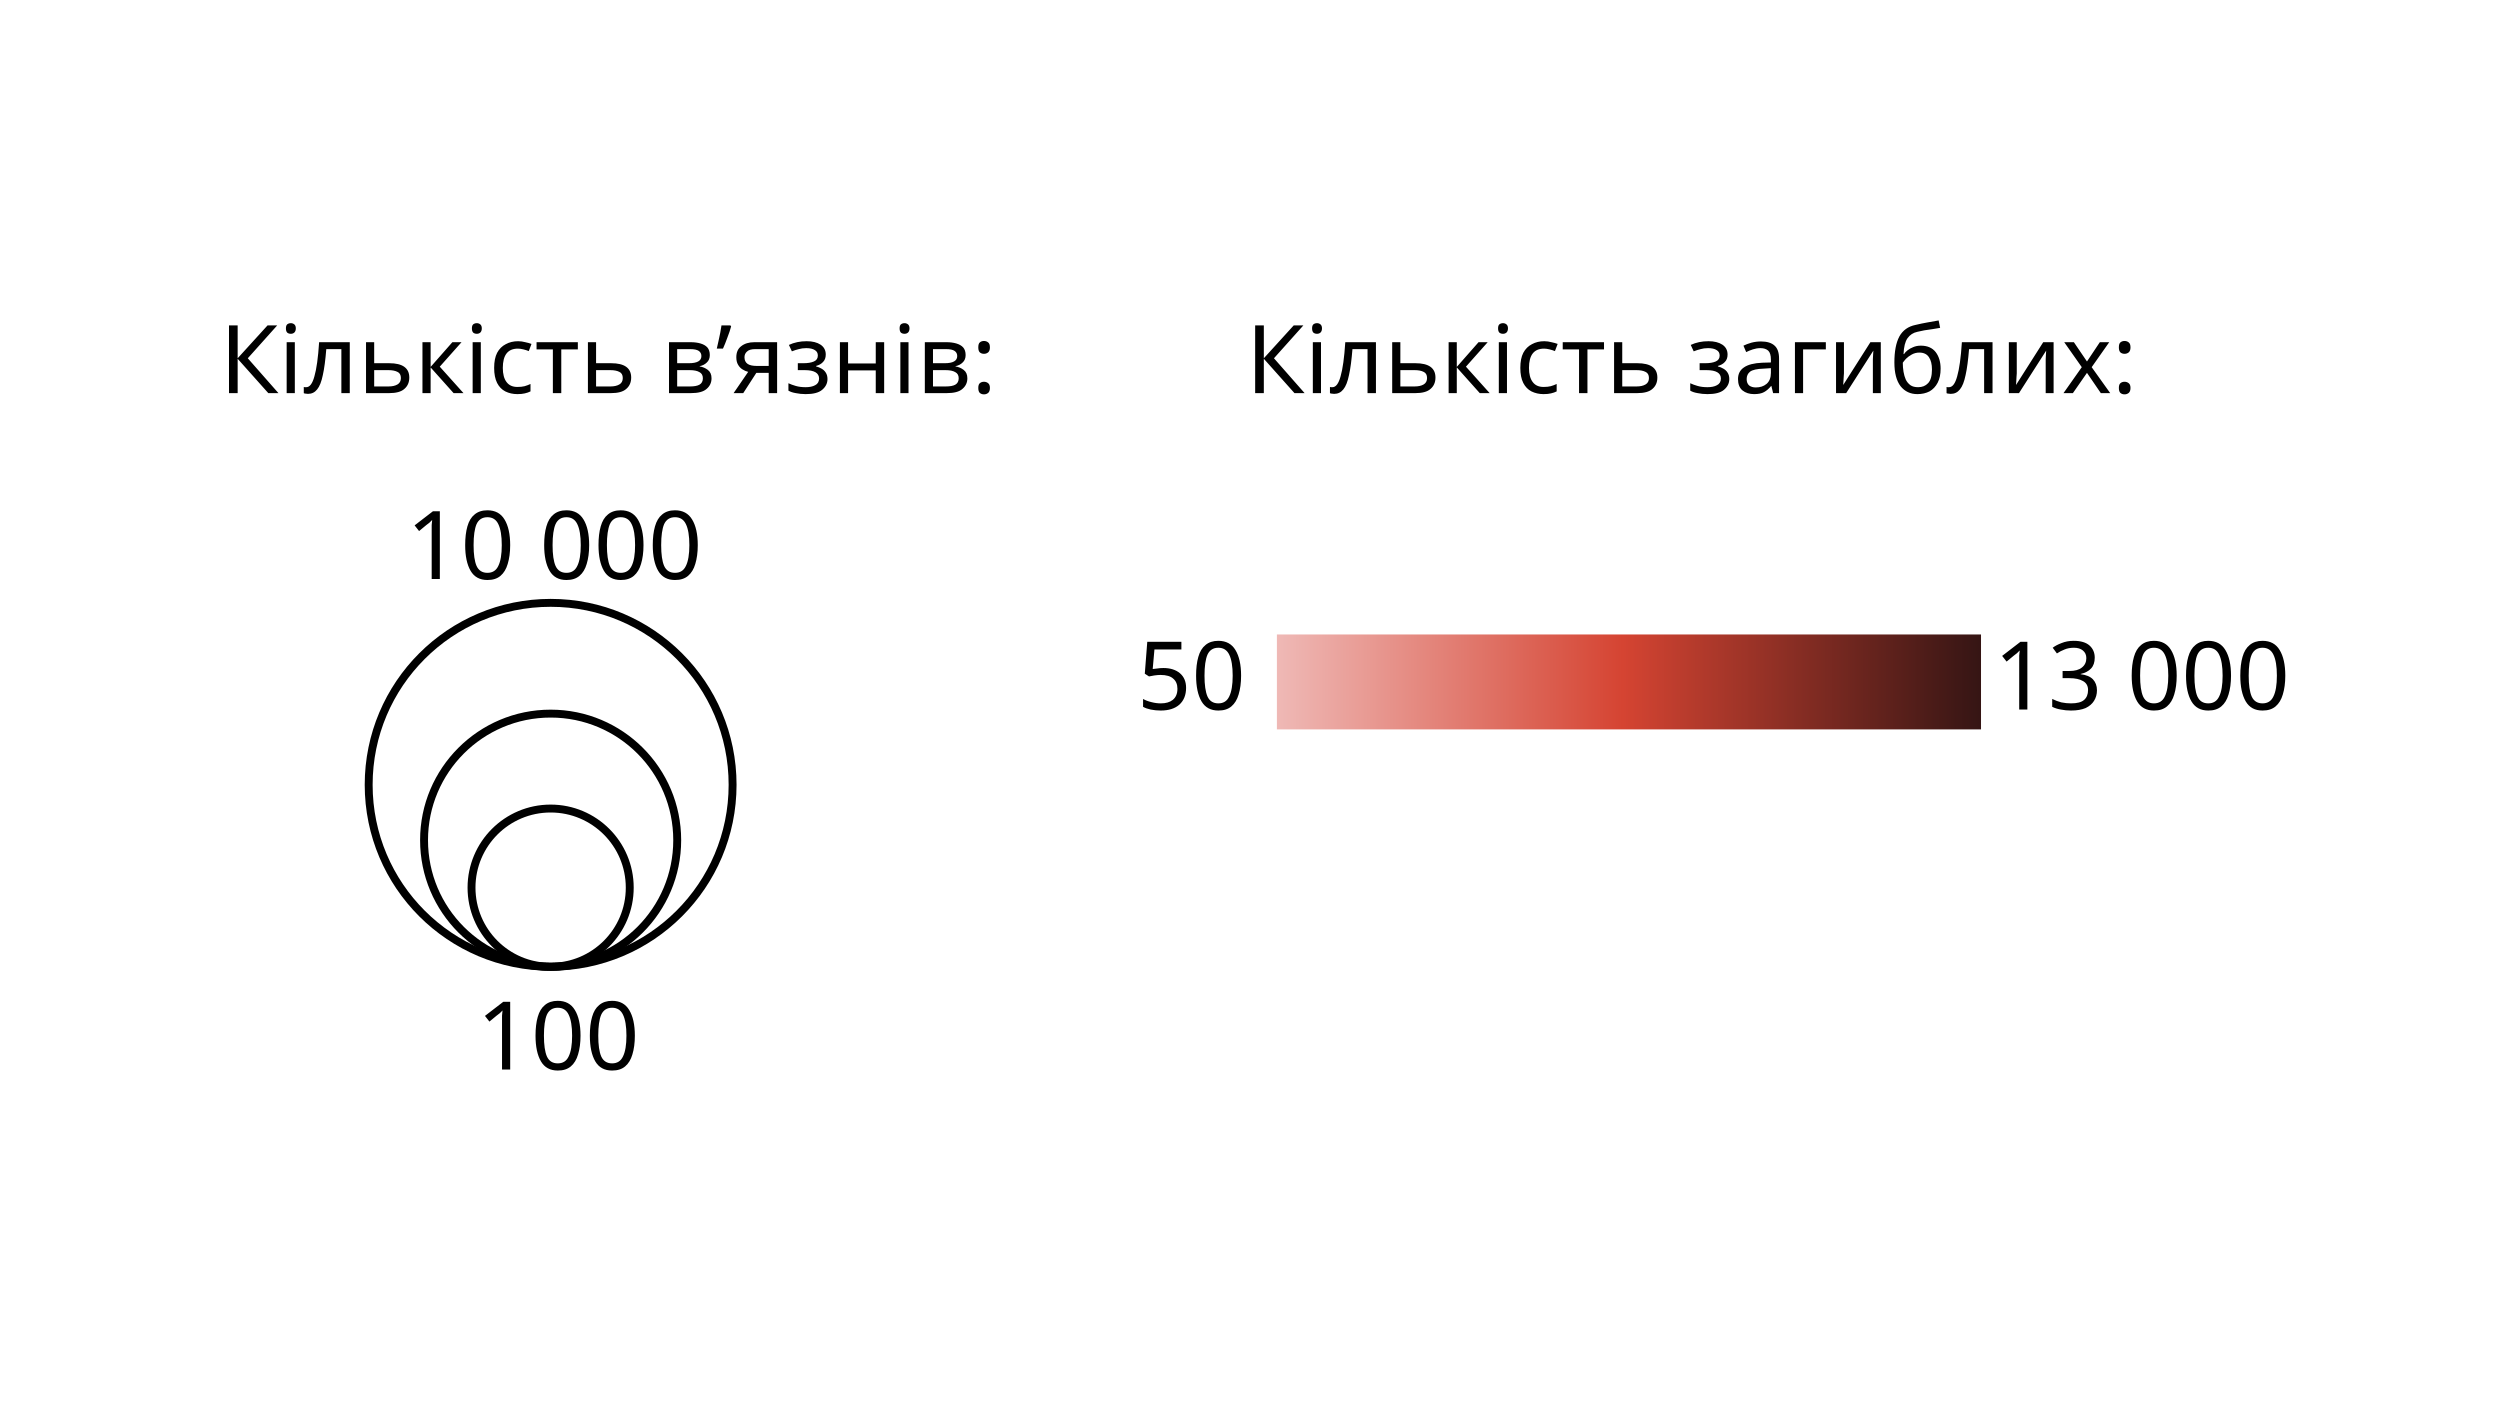
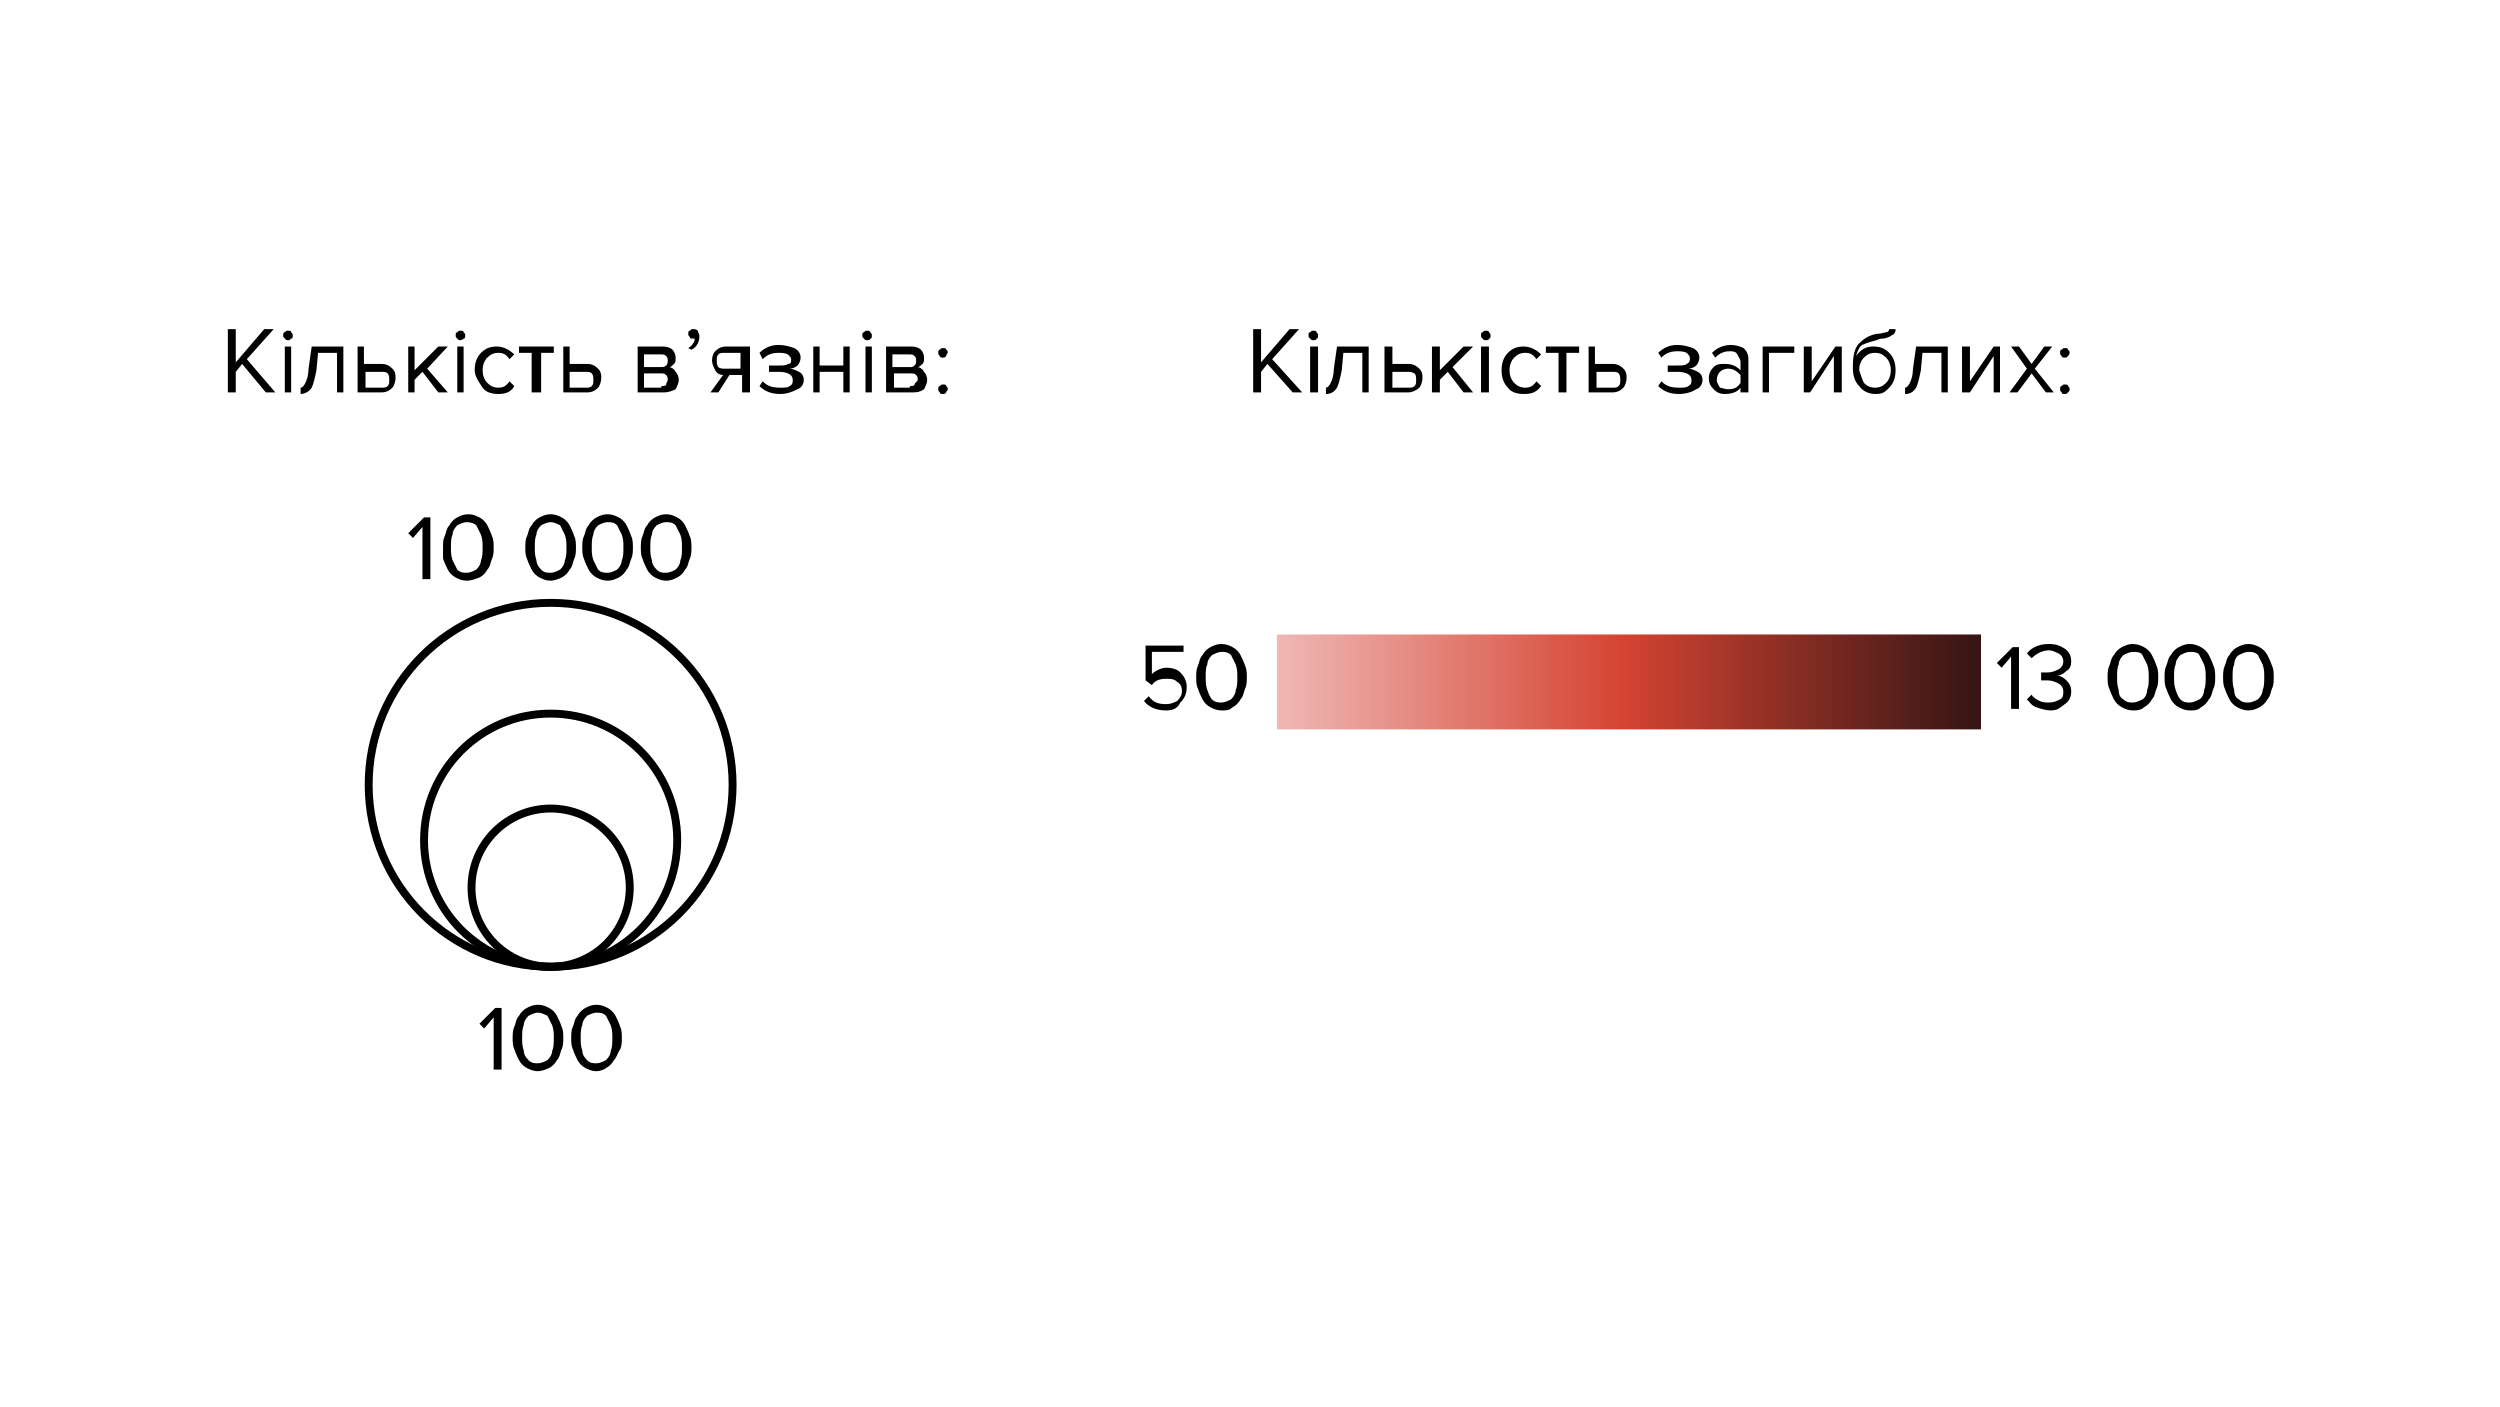
<svg xmlns="http://www.w3.org/2000/svg" xmlns:xlink="http://www.w3.org/1999/xlink" version="1.1" id="Layer_1" x="0px" y="0px" viewBox="0 0 158 88.9" style="enable-background:new 0 0 158 88.9;" xml:space="preserve">
  <style type="text/css">
	.st0{clip-path:url(#SVGID_2_);fill:none;stroke:#000000;stroke-width:0.5;}
- 	.st1{font-family:'ProximaNova-Regular';}
- 	.st2{font-size:6px;}
- 	.st3{clip-path:url(#SVGID_4_);fill:url(#SVGID_5_);}
+ 	.st1{clip-path:url(#SVGID_4_);fill:none;stroke:#000000;stroke-width:0.5;}
+ 	.st2{clip-path:url(#SVGID_6_);fill:none;stroke:#000000;stroke-width:0.5;}
+ 	.st3{enable-background:new    ;}
+ 	.st4{clip-path:url(#SVGID_8_);fill:url(#SVGID_9_);}
</style>
  <g>
-     <defs>
-       <rect id="SVGID_1_" x="1.8" y="13.1" width="154.4" height="57.1" />
-     </defs>
-     <clipPath id="SVGID_2_">
-       <use xlink:href="#SVGID_1_" style="overflow:visible;" />
-     </clipPath>
-     <circle class="st0" cx="34.8" cy="56.1" r="5" />
-     <circle class="st0" cx="34.8" cy="53.1" r="8" />
-     <circle class="st0" cx="34.8" cy="49.6" r="11.5" />
+     <g>
+       <defs>
+         <rect id="SVGID_1_" x="1.8" y="13.1" width="154.4" height="57.1" />
+       </defs>
+       <clipPath id="SVGID_2_">
+         <use xlink:href="#SVGID_1_" style="overflow:visible;" />
+       </clipPath>
+       <circle class="st0" cx="34.8" cy="56.1" r="5" />
+     </g>
+     <g>
+       <defs>
+         <rect id="SVGID_3_" x="1.8" y="13.1" width="154.4" height="57.1" />
+       </defs>
+       <clipPath id="SVGID_4_">
+         <use xlink:href="#SVGID_3_" style="overflow:visible;" />
+       </clipPath>
+       <circle class="st1" cx="34.8" cy="53.1" r="8" />
+     </g>
+     <g>
+       <defs>
+         <rect id="SVGID_5_" x="1.8" y="13.1" width="154.4" height="57.1" />
+       </defs>
+       <clipPath id="SVGID_6_">
+         <use xlink:href="#SVGID_5_" style="overflow:visible;" />
+       </clipPath>
+       <circle class="st2" cx="34.8" cy="49.6" r="11.5" />
+     </g>
  </g>
-   <text transform="matrix(1 0 0 1 30.1188 67.5958)" class="st1 st2">100</text>
-   <text transform="matrix(1 0 0 1 25.673 36.5939)" class="st1 st2">10 000</text>
-   <text transform="matrix(1 0 0 1 13.8946 24.8458)" class="st1 st2">Кількість в’язнів:</text>
-   <text transform="matrix(1 0 0 1 78.7486 24.8458)" class="st1 st2">Кількість загиблих:</text>
-   <text transform="matrix(1 0 0 1 71.8668 44.8439)" class="st1 st2">50</text>
-   <text transform="matrix(1 0 0 1 126.0045 44.8439)" class="st1 st2">13 000</text>
+   <g class="st3">
+     <path d="M31.7,67.6h-0.5v-3.3l-0.6,0.7l-0.3-0.3l1-1h0.4V67.6z" />
+     <path d="M34,67.7c-0.3,0-0.5-0.1-0.7-0.2c-0.2-0.1-0.4-0.3-0.5-0.5c-0.1-0.2-0.2-0.4-0.3-0.7c-0.1-0.2-0.1-0.5-0.1-0.7   s0-0.5,0.1-0.7c0.1-0.2,0.1-0.5,0.3-0.7c0.1-0.2,0.3-0.4,0.5-0.5c0.2-0.1,0.4-0.2,0.7-0.2c0.3,0,0.5,0.1,0.7,0.2   c0.2,0.1,0.4,0.3,0.5,0.5c0.1,0.2,0.2,0.4,0.3,0.7c0.1,0.2,0.1,0.5,0.1,0.7s0,0.5-0.1,0.7c-0.1,0.2-0.1,0.5-0.3,0.7   c-0.1,0.2-0.3,0.4-0.5,0.5C34.5,67.6,34.2,67.7,34,67.7z M33.4,67c0.2,0.2,0.4,0.2,0.6,0.2c0.2,0,0.4-0.1,0.6-0.2   c0.2-0.2,0.3-0.4,0.3-0.6c0.1-0.2,0.1-0.5,0.1-0.8s0-0.5-0.1-0.8c-0.1-0.2-0.2-0.4-0.3-0.6C34.4,64.1,34.2,64,34,64   c-0.2,0-0.4,0.1-0.6,0.2c-0.2,0.2-0.3,0.4-0.3,0.6C33,65,33,65.3,33,65.6s0,0.5,0.1,0.8C33.1,66.6,33.2,66.8,33.4,67z" />
+     <path d="M37.7,67.7c-0.3,0-0.5-0.1-0.7-0.2c-0.2-0.1-0.4-0.3-0.5-0.5c-0.1-0.2-0.2-0.4-0.3-0.7c-0.1-0.2-0.1-0.5-0.1-0.7   s0-0.5,0.1-0.7c0.1-0.2,0.1-0.5,0.3-0.7c0.1-0.2,0.3-0.4,0.5-0.5c0.2-0.1,0.4-0.2,0.7-0.2c0.3,0,0.5,0.1,0.7,0.2   c0.2,0.1,0.4,0.3,0.5,0.5c0.1,0.2,0.2,0.4,0.3,0.7c0.1,0.2,0.1,0.5,0.1,0.7s0,0.5-0.1,0.7C39,66.6,39,66.8,38.8,67   c-0.1,0.2-0.3,0.4-0.5,0.5C38.2,67.6,37.9,67.7,37.7,67.7z M37.1,67c0.2,0.2,0.4,0.2,0.6,0.2c0.2,0,0.4-0.1,0.6-0.2   c0.2-0.2,0.3-0.4,0.3-0.6c0.1-0.2,0.1-0.5,0.1-0.8s0-0.5-0.1-0.8c-0.1-0.2-0.2-0.4-0.3-0.6c-0.2-0.2-0.4-0.2-0.6-0.2   c-0.2,0-0.4,0.1-0.6,0.2c-0.2,0.2-0.3,0.4-0.3,0.6c-0.1,0.2-0.1,0.5-0.1,0.8s0,0.5,0.1,0.8C36.8,66.6,36.9,66.8,37.1,67z" />
+   </g>
+   <g class="st3">
+     <path d="M27.2,36.6h-0.5v-3.3l-0.6,0.7l-0.3-0.3l1-1h0.4V36.6z" />
+     <path d="M29.5,36.7c-0.3,0-0.5-0.1-0.7-0.2c-0.2-0.1-0.4-0.3-0.5-0.5c-0.1-0.2-0.2-0.4-0.3-0.7C28,35.1,28,34.9,28,34.6   s0-0.5,0.1-0.7c0.1-0.2,0.1-0.5,0.3-0.7c0.1-0.2,0.3-0.4,0.5-0.5c0.2-0.1,0.4-0.2,0.7-0.2c0.3,0,0.5,0.1,0.7,0.2   c0.2,0.1,0.4,0.3,0.5,0.5c0.1,0.2,0.2,0.4,0.3,0.7c0.1,0.2,0.1,0.5,0.1,0.7s0,0.5-0.1,0.7c-0.1,0.2-0.1,0.5-0.3,0.7   c-0.1,0.2-0.3,0.4-0.5,0.5C30,36.6,29.8,36.7,29.5,36.7z M28.9,36c0.2,0.2,0.4,0.2,0.6,0.2c0.2,0,0.4-0.1,0.6-0.2   c0.2-0.2,0.3-0.4,0.3-0.6c0.1-0.2,0.1-0.5,0.1-0.8s0-0.5-0.1-0.8c-0.1-0.2-0.2-0.4-0.3-0.6C30,33.1,29.8,33,29.5,33   c-0.2,0-0.4,0.1-0.6,0.2c-0.2,0.2-0.3,0.4-0.3,0.6c-0.1,0.2-0.1,0.5-0.1,0.8s0,0.5,0.1,0.8C28.7,35.6,28.8,35.8,28.9,36z" />
+     <path d="M34.8,36.7c-0.3,0-0.5-0.1-0.7-0.2c-0.2-0.1-0.4-0.3-0.5-0.5c-0.1-0.2-0.2-0.4-0.3-0.7c-0.1-0.2-0.1-0.5-0.1-0.7   s0-0.5,0.1-0.7c0.1-0.2,0.1-0.5,0.3-0.7c0.1-0.2,0.3-0.4,0.5-0.5c0.2-0.1,0.4-0.2,0.7-0.2c0.3,0,0.5,0.1,0.7,0.2   c0.2,0.1,0.4,0.3,0.5,0.5c0.1,0.2,0.2,0.4,0.3,0.7c0.1,0.2,0.1,0.5,0.1,0.7s0,0.5-0.1,0.7c-0.1,0.2-0.1,0.5-0.3,0.7   c-0.1,0.2-0.3,0.4-0.5,0.5C35.3,36.6,35,36.7,34.8,36.7z M34.2,36c0.2,0.2,0.4,0.2,0.6,0.2c0.2,0,0.4-0.1,0.6-0.2   c0.2-0.2,0.3-0.4,0.3-0.6c0.1-0.2,0.1-0.5,0.1-0.8s0-0.5-0.1-0.8c-0.1-0.2-0.2-0.4-0.3-0.6C35.2,33.1,35,33,34.8,33   c-0.2,0-0.4,0.1-0.6,0.2c-0.2,0.2-0.3,0.4-0.3,0.6c-0.1,0.2-0.1,0.5-0.1,0.8s0,0.5,0.1,0.8C33.9,35.6,34,35.8,34.2,36z" />
+     <path d="M38.4,36.7c-0.3,0-0.5-0.1-0.7-0.2c-0.2-0.1-0.4-0.3-0.5-0.5c-0.1-0.2-0.2-0.4-0.3-0.7c-0.1-0.2-0.1-0.5-0.1-0.7   s0-0.5,0.1-0.7c0.1-0.2,0.1-0.5,0.3-0.7c0.1-0.2,0.3-0.4,0.5-0.5c0.2-0.1,0.4-0.2,0.7-0.2c0.3,0,0.5,0.1,0.7,0.2   c0.2,0.1,0.4,0.3,0.5,0.5c0.1,0.2,0.2,0.4,0.3,0.7c0.1,0.2,0.1,0.5,0.1,0.7s0,0.5-0.1,0.7c-0.1,0.2-0.1,0.5-0.3,0.7   c-0.1,0.2-0.3,0.4-0.5,0.5C38.9,36.6,38.7,36.7,38.4,36.7z M37.8,36c0.2,0.2,0.4,0.2,0.6,0.2c0.2,0,0.4-0.1,0.6-0.2   c0.2-0.2,0.3-0.4,0.3-0.6c0.1-0.2,0.1-0.5,0.1-0.8s0-0.5-0.1-0.8c-0.1-0.2-0.2-0.4-0.3-0.6c-0.2-0.2-0.4-0.2-0.6-0.2   c-0.2,0-0.4,0.1-0.6,0.2c-0.2,0.2-0.3,0.4-0.3,0.6c-0.1,0.2-0.1,0.5-0.1,0.8s0,0.5,0.1,0.8C37.6,35.6,37.7,35.8,37.8,36z" />
+     <path d="M42.1,36.7c-0.3,0-0.5-0.1-0.7-0.2c-0.2-0.1-0.4-0.3-0.5-0.5c-0.1-0.2-0.2-0.4-0.3-0.7c-0.1-0.2-0.1-0.5-0.1-0.7   s0-0.5,0.1-0.7c0.1-0.2,0.1-0.5,0.3-0.7c0.1-0.2,0.3-0.4,0.5-0.5c0.2-0.1,0.4-0.2,0.7-0.2c0.3,0,0.5,0.1,0.7,0.2   c0.2,0.1,0.4,0.3,0.5,0.5c0.1,0.2,0.2,0.4,0.3,0.7c0.1,0.2,0.1,0.5,0.1,0.7s0,0.5-0.1,0.7c-0.1,0.2-0.1,0.5-0.3,0.7   c-0.1,0.2-0.3,0.4-0.5,0.5C42.6,36.6,42.4,36.7,42.1,36.7z M41.5,36c0.2,0.2,0.4,0.2,0.6,0.2c0.2,0,0.4-0.1,0.6-0.2   c0.2-0.2,0.3-0.4,0.3-0.6c0.1-0.2,0.1-0.5,0.1-0.8s0-0.5-0.1-0.8c-0.1-0.2-0.2-0.4-0.3-0.6c-0.2-0.2-0.4-0.2-0.6-0.2   c-0.2,0-0.4,0.1-0.6,0.2c-0.2,0.2-0.3,0.4-0.3,0.6c-0.1,0.2-0.1,0.5-0.1,0.8s0,0.5,0.1,0.8C41.2,35.6,41.3,35.8,41.5,36z" />
+   </g>
+   <g class="st3">
+     <path d="M17.4,24.8h-0.6L15.3,23l-0.4,0.5v1.3h-0.5v-4h0.5v2.1l1.8-2.1h0.6l-1.7,1.9L17.4,24.8z" />
+     <path d="M18.2,21.5c-0.1,0-0.1,0-0.2-0.1c-0.1-0.1-0.1-0.1-0.1-0.2s0-0.2,0.1-0.2c0.1-0.1,0.1-0.1,0.2-0.1c0.1,0,0.2,0,0.2,0.1   c0.1,0.1,0.1,0.1,0.1,0.2s0,0.2-0.1,0.2C18.3,21.5,18.3,21.5,18.2,21.5z M18.4,24.8H18v-2.9h0.4V24.8z" />
+     <path d="M19,24.9v-0.4c0.1,0,0.2-0.1,0.3-0.3c0.1-0.2,0.2-0.5,0.2-0.9l0.2-1.4h2v2.9h-0.4v-2.5h-1.2L20,23.4   c-0.1,0.5-0.2,0.9-0.3,1.1C19.5,24.8,19.2,24.9,19,24.9z" />
+     <path d="M22.6,21.9h0.4v1.1h1.1c0.3,0,0.5,0.1,0.7,0.3c0.2,0.2,0.2,0.4,0.2,0.6s-0.1,0.5-0.2,0.6c-0.2,0.2-0.4,0.3-0.7,0.3h-1.5   V21.9z M24.1,23.5h-1v1h1c0.2,0,0.3,0,0.4-0.1c0.1-0.1,0.1-0.2,0.1-0.4c0-0.1,0-0.3-0.1-0.4C24.4,23.5,24.3,23.5,24.1,23.5z" />
+     <path d="M28.3,24.8h-0.6l-1-1.3L26.2,24v0.8h-0.4v-2.9h0.4v1.5l1.5-1.5h0.6L27,23.3L28.3,24.8z" />
+     <path d="M29.1,21.5c-0.1,0-0.1,0-0.2-0.1c-0.1-0.1-0.1-0.1-0.1-0.2s0-0.2,0.1-0.2c0.1-0.1,0.1-0.1,0.2-0.1c0.1,0,0.2,0,0.2,0.1   c0.1,0.1,0.1,0.1,0.1,0.2s0,0.2-0.1,0.2C29.2,21.5,29.1,21.5,29.1,21.5z M29.3,24.8h-0.4v-2.9h0.4V24.8z" />
+     <path d="M31.5,24.9c-0.4,0-0.8-0.1-1-0.4S30,23.8,30,23.4c0-0.4,0.1-0.8,0.4-1.1s0.6-0.4,1-0.4c0.4,0,0.8,0.2,1.1,0.5l-0.3,0.3   c-0.2-0.3-0.4-0.4-0.7-0.4c-0.3,0-0.5,0.1-0.7,0.3s-0.3,0.5-0.3,0.8s0.1,0.6,0.3,0.8c0.2,0.2,0.4,0.3,0.7,0.3s0.5-0.1,0.7-0.4   l0.3,0.3C32.3,24.8,31.9,24.9,31.5,24.9z" />
+     <path d="M34.1,24.8h-0.5v-2.5h-0.8v-0.4H35v0.4h-0.8V24.8z" />
+     <path d="M35.6,21.9H36v1.1h1.1c0.3,0,0.5,0.1,0.7,0.3c0.2,0.2,0.2,0.4,0.2,0.6s-0.1,0.5-0.2,0.6c-0.2,0.2-0.4,0.3-0.7,0.3h-1.5   V21.9z M37,23.5h-1v1h1c0.2,0,0.3,0,0.4-0.1c0.1-0.1,0.1-0.2,0.1-0.4c0-0.1,0-0.3-0.1-0.4C37.3,23.5,37.2,23.5,37,23.5z" />
+     <path d="M41.9,24.8h-1.6v-2.9h1.6c0.3,0,0.5,0.1,0.6,0.2c0.1,0.1,0.2,0.3,0.2,0.5c0,0.2,0,0.3-0.1,0.4c-0.1,0.1-0.2,0.2-0.3,0.2   c0.1,0,0.3,0.1,0.4,0.3c0.1,0.1,0.2,0.3,0.2,0.5c0,0.2-0.1,0.4-0.2,0.6C42.3,24.8,42.1,24.8,41.9,24.8z M41.8,23.2   c0.1,0,0.2,0,0.3-0.1c0.1-0.1,0.1-0.2,0.1-0.3c0-0.1,0-0.2-0.1-0.3c-0.1-0.1-0.2-0.1-0.3-0.1h-1.1v0.8H41.8z M41.8,24.4   c0.1,0,0.3,0,0.3-0.1s0.1-0.2,0.1-0.3c0-0.1,0-0.2-0.1-0.3s-0.2-0.1-0.3-0.1h-1.1v0.9H41.8z" />
+     <path d="M44.2,21.2c0,0.2,0,0.3-0.1,0.5s-0.2,0.3-0.4,0.4L43.5,22c0.1-0.1,0.2-0.1,0.3-0.3c0.1-0.1,0.1-0.2,0.1-0.3c0,0,0,0-0.1,0   c-0.1,0-0.2,0-0.2-0.1c-0.1-0.1-0.1-0.1-0.1-0.2s0-0.2,0.1-0.2c0.1-0.1,0.1-0.1,0.2-0.1c0.1,0,0.2,0,0.3,0.1   C44.1,21,44.2,21.1,44.2,21.2z" />
+     <path d="M45.4,24.8h-0.5l0.8-1.1c-0.2,0-0.4-0.1-0.5-0.3c-0.1-0.2-0.2-0.4-0.2-0.6c0-0.3,0.1-0.5,0.2-0.6c0.2-0.2,0.4-0.3,0.7-0.3   h1.5v2.9h-0.5v-1.1h-0.8L45.4,24.8z M45.8,23.3h1v-1h-1c-0.2,0-0.3,0-0.4,0.1s-0.1,0.2-0.1,0.4c0,0.1,0,0.3,0.1,0.4   S45.7,23.3,45.8,23.3z" />
+     <path d="M49.3,24.9c-0.6,0-1-0.2-1.3-0.5l0.2-0.3c0.3,0.3,0.6,0.4,1.1,0.4c0.3,0,0.5,0,0.6-0.1c0.2-0.1,0.2-0.2,0.2-0.4   c0-0.3-0.3-0.5-0.9-0.5h-0.6v-0.4h0.6c0.3,0,0.5,0,0.6-0.1C50,23,50,22.9,50,22.7c0-0.1-0.1-0.2-0.2-0.3c-0.2-0.1-0.4-0.1-0.6-0.1   c-0.4,0-0.7,0.1-1,0.4L48,22.3c0.3-0.3,0.7-0.5,1.2-0.5c0.4,0,0.7,0.1,1,0.2c0.2,0.1,0.4,0.3,0.4,0.6c0,0.2-0.1,0.4-0.2,0.5   s-0.3,0.2-0.5,0.2c0.2,0,0.4,0.1,0.6,0.2c0.2,0.1,0.3,0.3,0.3,0.5c0,0.2-0.1,0.5-0.4,0.6C50,24.8,49.7,24.9,49.3,24.9z" />
+     <path d="M51.8,24.8h-0.4v-2.9h0.4v1.2h1.5v-1.2h0.4v2.9h-0.4v-1.3h-1.5V24.8z" />
+     <path d="M54.8,21.5c-0.1,0-0.1,0-0.2-0.1c-0.1-0.1-0.1-0.1-0.1-0.2s0-0.2,0.1-0.2c0.1-0.1,0.1-0.1,0.2-0.1c0.1,0,0.2,0,0.2,0.1   c0.1,0.1,0.1,0.1,0.1,0.2s0,0.2-0.1,0.2C55,21.5,54.9,21.5,54.8,21.5z M55.1,24.8h-0.4v-2.9h0.4V24.8z" />
+     <path d="M57.6,24.8H56v-2.9h1.6c0.3,0,0.5,0.1,0.6,0.2c0.1,0.1,0.2,0.3,0.2,0.5c0,0.2,0,0.3-0.1,0.4c-0.1,0.1-0.2,0.2-0.3,0.2   c0.1,0,0.3,0.1,0.4,0.3c0.1,0.1,0.2,0.3,0.2,0.5c0,0.2-0.1,0.4-0.2,0.6C58.1,24.8,57.9,24.8,57.6,24.8z M57.5,23.2   c0.1,0,0.2,0,0.3-0.1c0.1-0.1,0.1-0.2,0.1-0.3c0-0.1,0-0.2-0.1-0.3c-0.1-0.1-0.2-0.1-0.3-0.1h-1.1v0.8H57.5z M57.5,24.4   c0.1,0,0.3,0,0.3-0.1S58,24.1,58,24c0-0.1,0-0.2-0.1-0.3s-0.2-0.1-0.3-0.1h-1.1v0.9H57.5z" />
+     <path d="M59.8,22.5c-0.1,0.1-0.1,0.1-0.2,0.1s-0.2,0-0.2-0.1c-0.1-0.1-0.1-0.1-0.1-0.2c0-0.1,0-0.2,0.1-0.2   c0.1-0.1,0.1-0.1,0.2-0.1s0.2,0,0.2,0.1c0.1,0.1,0.1,0.1,0.1,0.2C59.9,22.3,59.8,22.4,59.8,22.5z M59.8,24.8   c-0.1,0.1-0.1,0.1-0.2,0.1s-0.2,0-0.2-0.1c-0.1-0.1-0.1-0.1-0.1-0.2c0-0.1,0-0.2,0.1-0.2c0.1-0.1,0.1-0.1,0.2-0.1s0.2,0,0.2,0.1   c0.1,0.1,0.1,0.1,0.1,0.2C59.9,24.7,59.8,24.7,59.8,24.8z" />
+   </g>
+   <g class="st3">
+     <path d="M82.3,24.8h-0.6L80.1,23l-0.4,0.5v1.3h-0.5v-4h0.5v2.1l1.8-2.1h0.6l-1.7,1.9L82.3,24.8z" />
+     <path d="M83,21.5c-0.1,0-0.1,0-0.2-0.1c-0.1-0.1-0.1-0.1-0.1-0.2s0-0.2,0.1-0.2c0.1-0.1,0.1-0.1,0.2-0.1c0.1,0,0.2,0,0.2,0.1   c0.1,0.1,0.1,0.1,0.1,0.2s0,0.2-0.1,0.2C83.2,21.5,83.1,21.5,83,21.5z M83.3,24.8h-0.5v-2.9h0.5V24.8z" />
+     <path d="M83.8,24.9v-0.4c0.1,0,0.2-0.1,0.3-0.3c0.1-0.2,0.2-0.5,0.2-0.9l0.2-1.4h2v2.9h-0.4v-2.5h-1.2l-0.1,1.1   c-0.1,0.5-0.2,0.9-0.3,1.1C84.3,24.8,84.1,24.9,83.8,24.9z" />
+     <path d="M87.5,21.9h0.5v1.1H89c0.3,0,0.5,0.1,0.7,0.3c0.2,0.2,0.2,0.4,0.2,0.6s-0.1,0.5-0.2,0.6s-0.4,0.3-0.7,0.3h-1.5V21.9z    M89,23.5h-1v1h1c0.2,0,0.3,0,0.4-0.1c0.1-0.1,0.1-0.2,0.1-0.4c0-0.1,0-0.3-0.1-0.4C89.2,23.5,89.1,23.5,89,23.5z" />
+     <path d="M93.1,24.8h-0.6l-1-1.3L91,24v0.8h-0.5v-2.9H91v1.5l1.5-1.5h0.6l-1.3,1.3L93.1,24.8z" />
+     <path d="M93.9,21.5c-0.1,0-0.1,0-0.2-0.1c-0.1-0.1-0.1-0.1-0.1-0.2s0-0.2,0.1-0.2c0.1-0.1,0.1-0.1,0.2-0.1c0.1,0,0.2,0,0.2,0.1   c0.1,0.1,0.1,0.1,0.1,0.2s0,0.2-0.1,0.2C94.1,21.5,94,21.5,93.9,21.5z M94.1,24.8h-0.5v-2.9h0.5V24.8z" />
+     <path d="M96.3,24.9c-0.4,0-0.8-0.1-1-0.4c-0.3-0.3-0.4-0.7-0.4-1.1c0-0.4,0.1-0.8,0.4-1.1c0.3-0.3,0.6-0.4,1-0.4   c0.4,0,0.8,0.2,1.1,0.5l-0.3,0.3c-0.2-0.3-0.4-0.4-0.7-0.4c-0.3,0-0.5,0.1-0.7,0.3c-0.2,0.2-0.3,0.5-0.3,0.8s0.1,0.6,0.3,0.8   c0.2,0.2,0.4,0.3,0.7,0.3c0.3,0,0.5-0.1,0.7-0.4l0.3,0.3C97.1,24.8,96.8,24.9,96.3,24.9z" />
+     <path d="M99,24.8h-0.5v-2.5h-0.8v-0.4h2.1v0.4H99V24.8z" />
+     <path d="M100.4,21.9h0.4v1.1h1.1c0.3,0,0.5,0.1,0.7,0.3c0.2,0.2,0.2,0.4,0.2,0.6s-0.1,0.5-0.2,0.6c-0.2,0.2-0.4,0.3-0.7,0.3h-1.5   V21.9z M101.9,23.5h-1v1h1c0.2,0,0.3,0,0.4-0.1s0.1-0.2,0.1-0.4c0-0.1,0-0.3-0.1-0.4S102.1,23.5,101.9,23.5z" />
+     <path d="M106.1,24.9c-0.6,0-1-0.2-1.3-0.5l0.2-0.3c0.3,0.3,0.6,0.4,1.1,0.4c0.3,0,0.5,0,0.6-0.1c0.2-0.1,0.2-0.2,0.2-0.4   c0-0.3-0.3-0.5-0.9-0.5h-0.6v-0.4h0.6c0.3,0,0.5,0,0.6-0.1c0.2-0.1,0.2-0.2,0.2-0.4c0-0.1-0.1-0.2-0.2-0.3   c-0.2-0.1-0.4-0.1-0.6-0.1c-0.4,0-0.7,0.1-1,0.4l-0.2-0.3c0.3-0.3,0.7-0.5,1.2-0.5c0.4,0,0.7,0.1,1,0.2c0.2,0.1,0.4,0.3,0.4,0.6   c0,0.2-0.1,0.4-0.2,0.5s-0.3,0.2-0.5,0.2c0.2,0,0.4,0.1,0.6,0.2c0.2,0.1,0.3,0.3,0.3,0.5c0,0.2-0.1,0.5-0.4,0.6   C106.9,24.8,106.5,24.9,106.1,24.9z" />
+     <path d="M110.4,24.8H110v-0.3c-0.2,0.3-0.6,0.4-1,0.4c-0.3,0-0.5-0.1-0.7-0.3c-0.2-0.2-0.3-0.4-0.3-0.7c0-0.3,0.1-0.5,0.3-0.7   s0.4-0.2,0.7-0.2c0.4,0,0.7,0.1,1,0.4v-0.5c0-0.2-0.1-0.3-0.2-0.5s-0.3-0.2-0.5-0.2c-0.3,0-0.6,0.1-0.9,0.4l-0.2-0.3   c0.3-0.3,0.7-0.5,1.2-0.5c0.3,0,0.6,0.1,0.8,0.2c0.2,0.2,0.3,0.4,0.3,0.7V24.8z M109.2,24.6c0.4,0,0.6-0.1,0.8-0.4v-0.5   c-0.2-0.2-0.4-0.4-0.8-0.4c-0.2,0-0.4,0.1-0.5,0.2c-0.1,0.1-0.2,0.3-0.2,0.5c0,0.2,0.1,0.3,0.2,0.5C108.8,24.5,109,24.6,109.2,24.6   z" />
+     <path d="M113.4,21.9v0.4h-1.6v2.5h-0.4v-2.9H113.4z" />
+     <path d="M114.4,24.8H114v-2.9h0.5v2.2l1.5-2.2h0.4v2.9h-0.5v-2.3L114.4,24.8z" />
+     <path d="M118.5,24.9c-0.4,0-0.8-0.2-1-0.5c-0.3-0.3-0.4-0.7-0.4-1.2c0-0.7,0.1-1.2,0.4-1.5s0.6-0.5,1.1-0.6c0.3,0,0.5-0.1,0.6-0.1   s0.2-0.1,0.2-0.2h0.4c0,0.1,0,0.2-0.1,0.3c-0.1,0.1-0.2,0.1-0.3,0.2c-0.1,0-0.2,0.1-0.4,0.1c-0.1,0-0.2,0-0.4,0.1   c-0.4,0.1-0.7,0.2-0.9,0.3s-0.3,0.4-0.4,0.7c0.3-0.4,0.6-0.6,1.1-0.6c0.4,0,0.7,0.1,1,0.4s0.4,0.7,0.4,1.1c0,0.4-0.1,0.8-0.4,1.1   S119,24.9,118.5,24.9z M117.8,24.2c0.2,0.2,0.4,0.3,0.7,0.3s0.5-0.1,0.7-0.3c0.2-0.2,0.3-0.5,0.3-0.8c0-0.3-0.1-0.6-0.3-0.8   s-0.4-0.3-0.7-0.3s-0.5,0.1-0.7,0.3s-0.3,0.5-0.3,0.8C117.6,23.7,117.7,24,117.8,24.2z" />
+     <path d="M120.4,24.9v-0.4c0.1,0,0.2-0.1,0.3-0.3c0.1-0.2,0.2-0.5,0.2-0.9l0.2-1.4h2v2.9h-0.4v-2.5h-1.2l-0.1,1.1   c-0.1,0.5-0.2,0.9-0.3,1.1C120.9,24.8,120.7,24.9,120.4,24.9z" />
+     <path d="M124.5,24.8H124v-2.9h0.5v2.2l1.5-2.2h0.4v2.9H126v-2.3L124.5,24.8z" />
+     <path d="M129.8,24.8h-0.5l-0.9-1.2l-0.9,1.2H127l1.1-1.5l-1-1.4h0.5l0.8,1.1l0.8-1.1h0.5l-1.1,1.4L129.8,24.8z" />
+     <path d="M130.7,22.5c-0.1,0.1-0.1,0.1-0.2,0.1s-0.2,0-0.2-0.1c-0.1-0.1-0.1-0.1-0.1-0.2c0-0.1,0-0.2,0.1-0.2   c0.1-0.1,0.1-0.1,0.2-0.1s0.2,0,0.2,0.1c0.1,0.1,0.1,0.1,0.1,0.2C130.8,22.3,130.8,22.4,130.7,22.5z M130.7,24.8   c-0.1,0.1-0.1,0.1-0.2,0.1s-0.2,0-0.2-0.1c-0.1-0.1-0.1-0.1-0.1-0.2c0-0.1,0-0.2,0.1-0.2c0.1-0.1,0.1-0.1,0.2-0.1s0.2,0,0.2,0.1   c0.1,0.1,0.1,0.1,0.1,0.2C130.8,24.7,130.8,24.7,130.7,24.8z" />
+   </g>
+   <g class="st3">
+     <path d="M73.7,44.9c-0.6,0-1.1-0.2-1.4-0.6l0.3-0.3c0.3,0.4,0.6,0.5,1.1,0.5c0.3,0,0.5-0.1,0.7-0.2c0.2-0.2,0.3-0.4,0.3-0.6   c0-0.3-0.1-0.5-0.3-0.6c-0.2-0.2-0.4-0.2-0.7-0.2c-0.4,0-0.7,0.1-0.9,0.4L72.4,43v-2.2h2.4v0.4h-2v1.4c0.2-0.2,0.6-0.4,0.9-0.4   c0.4,0,0.7,0.1,0.9,0.3c0.2,0.2,0.4,0.5,0.4,0.9c0,0.4-0.1,0.7-0.4,1C74.4,44.8,74.1,44.9,73.7,44.9z" />
+     <path d="M77.2,44.9c-0.3,0-0.5-0.1-0.7-0.2c-0.2-0.1-0.4-0.3-0.5-0.5c-0.1-0.2-0.2-0.4-0.3-0.7c-0.1-0.2-0.1-0.5-0.1-0.7   s0-0.5,0.1-0.7c0.1-0.2,0.1-0.5,0.3-0.7c0.1-0.2,0.3-0.4,0.5-0.5c0.2-0.1,0.4-0.2,0.7-0.2c0.3,0,0.5,0.1,0.7,0.2   c0.2,0.1,0.4,0.3,0.5,0.5c0.1,0.2,0.2,0.4,0.3,0.7c0.1,0.2,0.1,0.5,0.1,0.7s0,0.5-0.1,0.7c-0.1,0.2-0.1,0.5-0.3,0.7   c-0.1,0.2-0.3,0.4-0.5,0.5C77.7,44.9,77.5,44.9,77.2,44.9z M76.6,44.2c0.2,0.2,0.4,0.2,0.6,0.2c0.2,0,0.4-0.1,0.6-0.2   c0.2-0.2,0.3-0.4,0.3-0.6c0.1-0.2,0.1-0.5,0.1-0.8s0-0.5-0.1-0.8c-0.1-0.2-0.2-0.4-0.3-0.6c-0.2-0.2-0.4-0.2-0.6-0.2   c-0.2,0-0.4,0.1-0.6,0.2c-0.2,0.2-0.3,0.4-0.3,0.6c-0.1,0.2-0.1,0.5-0.1,0.8s0,0.5,0.1,0.8C76.4,43.9,76.5,44.1,76.6,44.2z" />
+   </g>
+   <g class="st3">
+     <path d="M127.6,44.8h-0.5v-3.3l-0.6,0.7l-0.3-0.3l1-1h0.4V44.8z" />
+     <path d="M129.6,44.9c-0.3,0-0.6-0.1-0.9-0.2s-0.4-0.3-0.6-0.5l0.3-0.3c0.1,0.2,0.3,0.3,0.5,0.4c0.2,0.1,0.4,0.1,0.6,0.1   c0.3,0,0.5-0.1,0.7-0.2c0.2-0.1,0.2-0.3,0.2-0.5c0-0.2-0.1-0.4-0.3-0.5c-0.2-0.1-0.4-0.2-0.7-0.2c-0.2,0-0.4,0-0.4,0v-0.5   c0,0,0.2,0,0.4,0c0.3,0,0.5-0.1,0.7-0.2c0.2-0.1,0.3-0.3,0.3-0.5c0-0.2-0.1-0.4-0.3-0.5c-0.2-0.1-0.4-0.2-0.6-0.2   c-0.4,0-0.8,0.2-1.1,0.5l-0.3-0.3c0.3-0.4,0.8-0.6,1.4-0.6c0.4,0,0.7,0.1,1,0.3c0.3,0.2,0.4,0.5,0.4,0.8c0,0.3-0.1,0.5-0.3,0.6   c-0.2,0.2-0.4,0.3-0.6,0.3c0.2,0,0.4,0.1,0.6,0.3c0.2,0.2,0.3,0.4,0.3,0.7c0,0.3-0.1,0.6-0.4,0.8S130.1,44.9,129.6,44.9z" />
+     <path d="M134.8,44.9c-0.3,0-0.5-0.1-0.7-0.2s-0.4-0.3-0.5-0.5c-0.1-0.2-0.2-0.4-0.3-0.7c-0.1-0.2-0.1-0.5-0.1-0.7s0-0.5,0.1-0.7   c0.1-0.2,0.1-0.5,0.3-0.7c0.1-0.2,0.3-0.4,0.5-0.5s0.4-0.2,0.7-0.2c0.3,0,0.5,0.1,0.7,0.2c0.2,0.1,0.4,0.3,0.5,0.5   c0.1,0.2,0.2,0.4,0.3,0.7c0.1,0.2,0.1,0.5,0.1,0.7s0,0.5-0.1,0.7c-0.1,0.2-0.1,0.5-0.3,0.7c-0.1,0.2-0.3,0.4-0.5,0.5   C135.3,44.9,135,44.9,134.8,44.9z M134.2,44.2c0.2,0.2,0.4,0.2,0.6,0.2s0.4-0.1,0.6-0.2s0.3-0.4,0.3-0.6c0.1-0.2,0.1-0.5,0.1-0.8   s0-0.5-0.1-0.8c-0.1-0.2-0.2-0.4-0.3-0.6s-0.4-0.2-0.6-0.2s-0.4,0.1-0.6,0.2c-0.2,0.2-0.3,0.4-0.3,0.6c-0.1,0.2-0.1,0.5-0.1,0.8   s0,0.5,0.1,0.8C133.9,43.9,134,44.1,134.2,44.2z" />
+     <path d="M138.4,44.9c-0.3,0-0.5-0.1-0.7-0.2s-0.4-0.3-0.5-0.5c-0.1-0.2-0.2-0.4-0.3-0.7c-0.1-0.2-0.1-0.5-0.1-0.7s0-0.5,0.1-0.7   c0.1-0.2,0.1-0.5,0.3-0.7c0.1-0.2,0.3-0.4,0.5-0.5s0.4-0.2,0.7-0.2c0.3,0,0.5,0.1,0.7,0.2c0.2,0.1,0.4,0.3,0.5,0.5   c0.1,0.2,0.2,0.4,0.3,0.7c0.1,0.2,0.1,0.5,0.1,0.7s0,0.5-0.1,0.7c-0.1,0.2-0.1,0.5-0.3,0.7c-0.1,0.2-0.3,0.4-0.5,0.5   C138.9,44.9,138.7,44.9,138.4,44.9z M137.8,44.2c0.2,0.2,0.4,0.2,0.6,0.2s0.4-0.1,0.6-0.2s0.3-0.4,0.3-0.6c0.1-0.2,0.1-0.5,0.1-0.8   s0-0.5-0.1-0.8c-0.1-0.2-0.2-0.4-0.3-0.6s-0.4-0.2-0.6-0.2s-0.4,0.1-0.6,0.2c-0.2,0.2-0.3,0.4-0.3,0.6c-0.1,0.2-0.1,0.5-0.1,0.8   s0,0.5,0.1,0.8C137.6,43.9,137.7,44.1,137.8,44.2z" />
+     <path d="M142.1,44.9c-0.3,0-0.5-0.1-0.7-0.2c-0.2-0.1-0.4-0.3-0.5-0.5c-0.1-0.2-0.2-0.4-0.3-0.7c-0.1-0.2-0.1-0.5-0.1-0.7   s0-0.5,0.1-0.7c0.1-0.2,0.1-0.5,0.3-0.7c0.1-0.2,0.3-0.4,0.5-0.5c0.2-0.1,0.4-0.2,0.7-0.2c0.3,0,0.5,0.1,0.7,0.2s0.4,0.3,0.5,0.5   c0.1,0.2,0.2,0.4,0.3,0.7c0.1,0.2,0.1,0.5,0.1,0.7s0,0.5-0.1,0.7c-0.1,0.2-0.1,0.5-0.3,0.7c-0.1,0.2-0.3,0.4-0.5,0.5   S142.4,44.9,142.1,44.9z M141.5,44.2c0.2,0.2,0.4,0.2,0.6,0.2c0.2,0,0.4-0.1,0.6-0.2c0.2-0.2,0.3-0.4,0.3-0.6   c0.1-0.2,0.1-0.5,0.1-0.8s0-0.5-0.1-0.8c-0.1-0.2-0.2-0.4-0.3-0.6c-0.2-0.2-0.4-0.2-0.6-0.2c-0.2,0-0.4,0.1-0.6,0.2   s-0.3,0.4-0.3,0.6c-0.1,0.2-0.1,0.5-0.1,0.8s0,0.5,0.1,0.8C141.2,43.9,141.3,44.1,141.5,44.2z" />
+   </g>
  <g>
-     <defs>
-       <rect id="SVGID_3_" x="80.7" y="40.1" width="44.5" height="6" />
-     </defs>
-     <clipPath id="SVGID_4_">
-       <use xlink:href="#SVGID_3_" style="overflow:visible;" />
-     </clipPath>
-     <linearGradient id="SVGID_5_" gradientUnits="userSpaceOnUse" x1="-859.844" y1="594.022" x2="-858.844" y2="594.022" gradientTransform="matrix(44.5 0 0 -44.5 38343.793 26477.1)">
-       <stop offset="0" style="stop-color:#EFB9B6" />
-       <stop offset="0.491" style="stop-color:#D54432" />
-       <stop offset="1" style="stop-color:#351514" />
-     </linearGradient>
-     <rect x="80.7" y="40.1" class="st3" width="44.5" height="6" />
+     <g>
+       <defs>
+         <rect id="SVGID_7_" x="80.7" y="40.1" width="44.5" height="6" />
+       </defs>
+       <clipPath id="SVGID_8_">
+         <use xlink:href="#SVGID_7_" style="overflow:visible;" />
+       </clipPath>
+       <linearGradient id="SVGID_9_" gradientUnits="userSpaceOnUse" x1="-1720.07" y1="2.101" x2="-1719.07" y2="2.101" gradientTransform="matrix(44.5 0 0 44.5 76623.797 -50.4004)">
+         <stop offset="0" style="stop-color:#EFB9B6" />
+         <stop offset="0.491" style="stop-color:#D54432" />
+         <stop offset="1" style="stop-color:#351514" />
+       </linearGradient>
+       <rect x="80.7" y="40.1" class="st4" width="44.5" height="6" />
+     </g>
  </g>
</svg>
